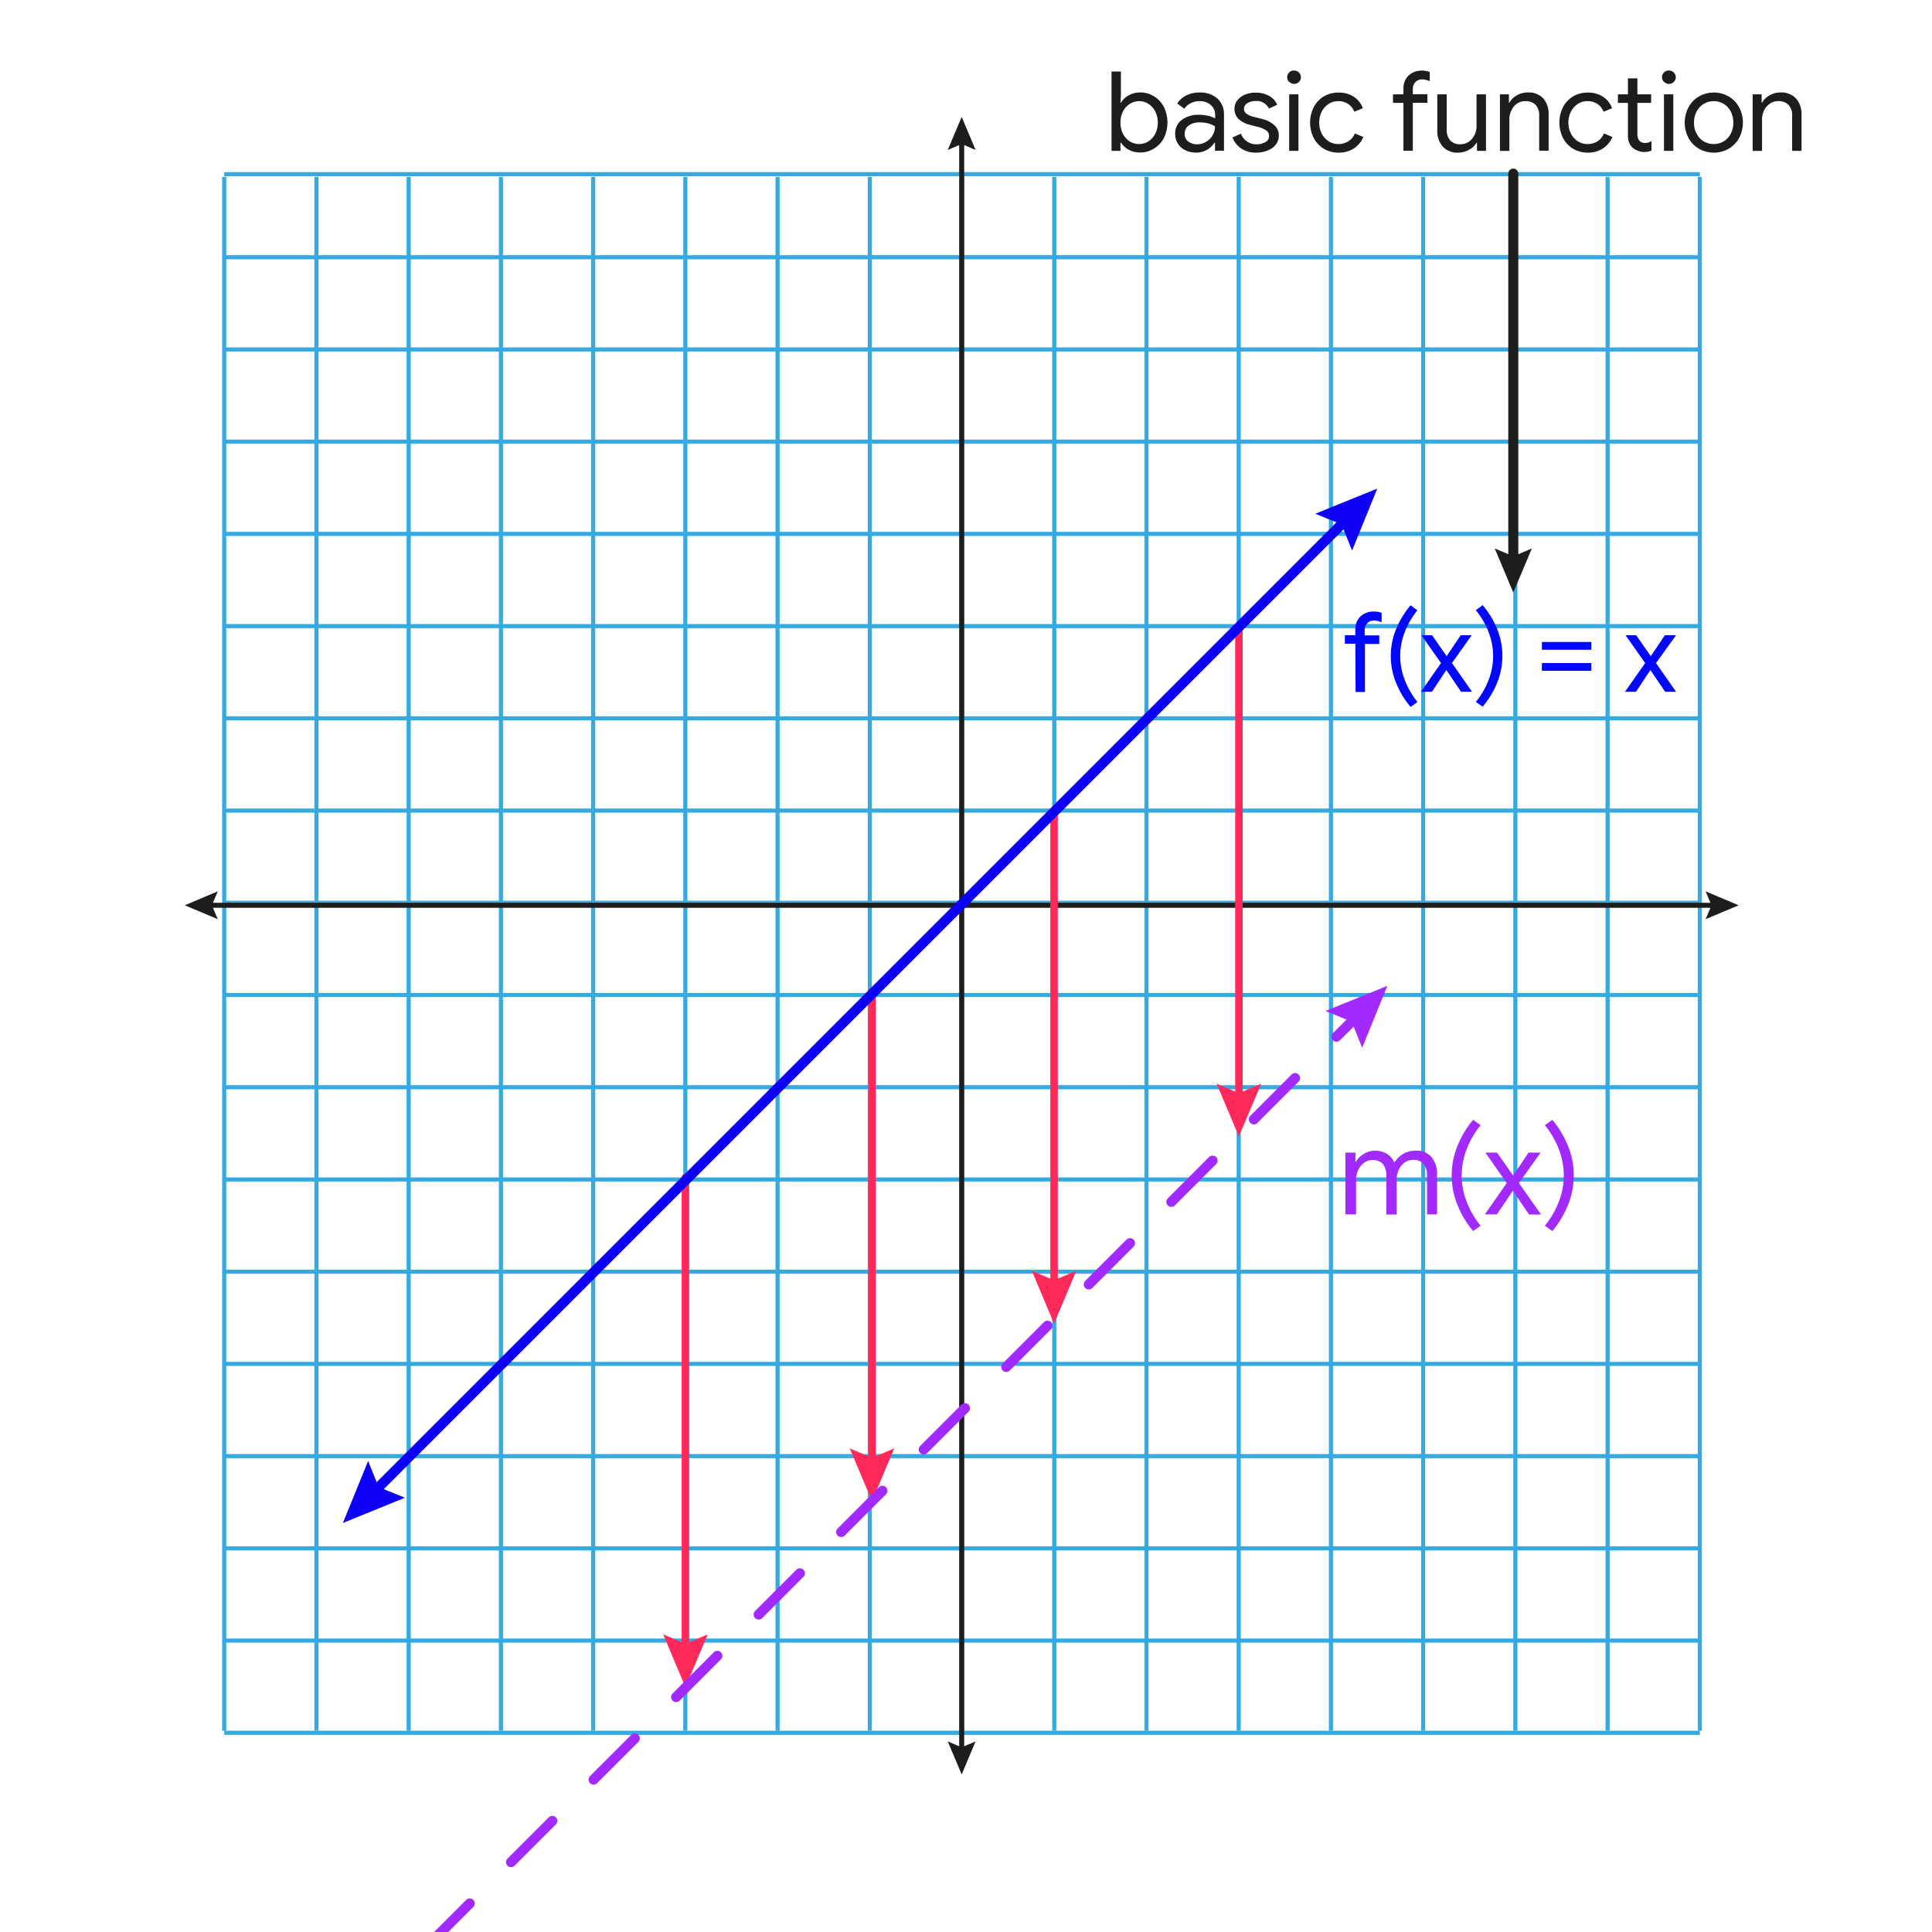
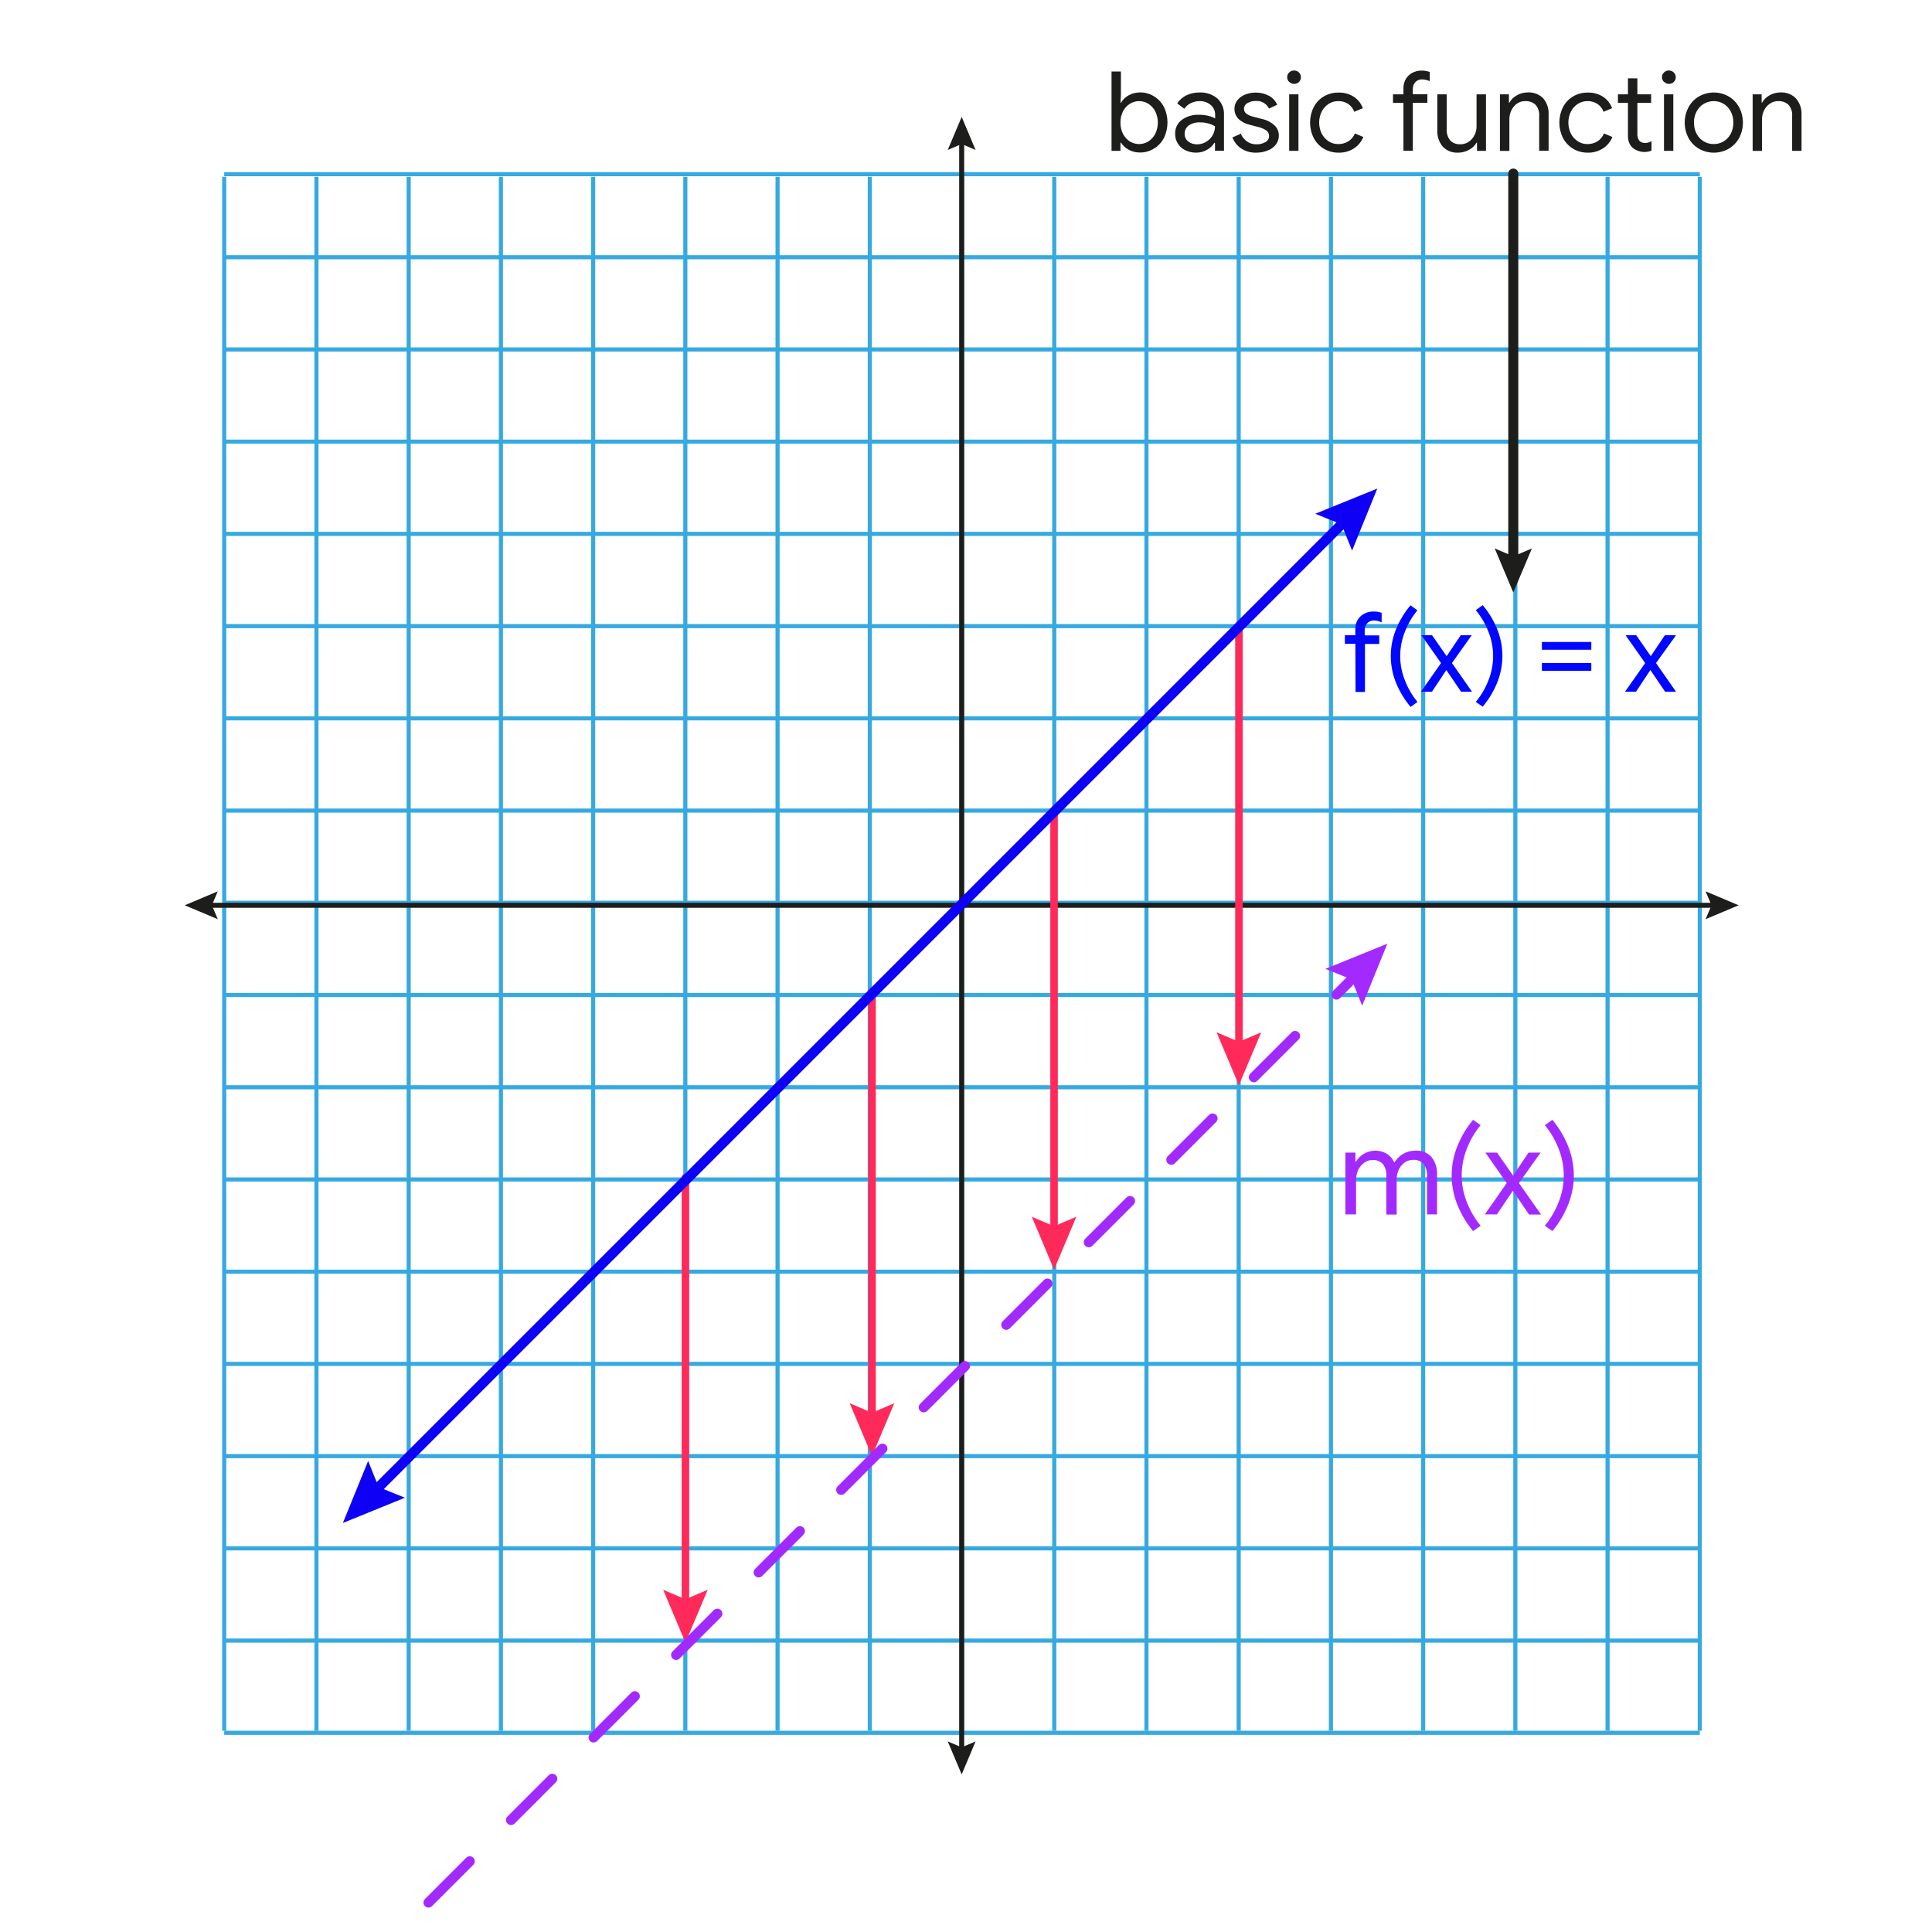
<svg xmlns="http://www.w3.org/2000/svg" id="Mathematic_Background" data-name="Mathematic Background" viewBox="0 0 385 385">
  <defs>
    <style>.cls-1{fill:#36a9e1;}.cls-10,.cls-12,.cls-2,.cls-5,.cls-6,.cls-9{fill:none;stroke-linecap:round;stroke-linejoin:round;}.cls-2,.cls-5{stroke:#1d1d1b;}.cls-3{fill:#1d1d1b;}.cls-4{fill:#0007ff;}.cls-10,.cls-12,.cls-5,.cls-9{stroke-width:2px;}.cls-6{stroke:#ff2a5a;stroke-width:1.5px;}.cls-7{fill:#ff2a5a;}.cls-8{fill:#7f8c8d;}.cls-10,.cls-9{stroke:#a22aff;}.cls-9{stroke-dasharray:11.63 11.63;}.cls-11{fill:#a22aff;}.cls-12{stroke:#0d00f4;}.cls-13{fill:#0d00f4;}</style>
  </defs>
  <rect class="cls-1" x="44.68" y="344.89" width="294.05" height="0.82" />
  <rect class="cls-1" x="44.68" y="326.52" width="294.05" height="0.82" />
  <rect class="cls-1" x="44.68" y="308.14" width="294.05" height="0.82" />
  <rect class="cls-1" x="44.68" y="289.76" width="294.05" height="0.82" />
  <rect class="cls-1" x="44.68" y="271.38" width="294.05" height="0.82" />
  <rect class="cls-1" x="44.68" y="253.01" width="294.05" height="0.82" />
  <rect class="cls-1" x="44.68" y="234.63" width="294.05" height="0.82" />
  <rect class="cls-1" x="44.68" y="216.25" width="294.05" height="0.82" />
  <rect class="cls-1" x="44.68" y="197.87" width="294.05" height="0.82" />
  <rect class="cls-1" x="44.68" y="179.49" width="294.05" height="0.82" />
  <rect class="cls-1" x="44.68" y="161.12" width="294.05" height="0.82" />
  <rect class="cls-1" x="44.68" y="142.74" width="294.05" height="0.82" />
  <rect class="cls-1" x="44.68" y="124.36" width="294.05" height="0.82" />
  <rect class="cls-1" x="44.68" y="105.98" width="294.05" height="0.82" />
  <rect class="cls-1" x="44.68" y="87.6" width="294.05" height="0.82" />
  <rect class="cls-1" x="44.68" y="69.23" width="294.05" height="0.82" />
  <rect class="cls-1" x="44.68" y="50.85" width="294.05" height="0.82" />
  <rect class="cls-1" x="44.68" y="34.3" width="294.05" height="0.82" />
  <rect class="cls-1" x="338.32" y="35.24" width="0.82" height="309.65" />
  <rect class="cls-1" x="319.94" y="35.24" width="0.82" height="309.65" />
  <rect class="cls-1" x="301.56" y="35.24" width="0.82" height="309.65" />
  <rect class="cls-1" x="283.19" y="35.24" width="0.82" height="309.65" />
  <rect class="cls-1" x="264.81" y="35.24" width="0.82" height="309.65" />
  <rect class="cls-1" x="246.43" y="35.24" width="0.82" height="309.65" />
  <rect class="cls-1" x="228.05" y="35.24" width="0.82" height="309.65" />
  <rect class="cls-1" x="209.68" y="35.24" width="0.82" height="309.65" />
  <rect class="cls-1" x="191.3" y="35.24" width="0.82" height="309.65" />
  <rect class="cls-1" x="172.92" y="35.24" width="0.82" height="309.65" />
  <rect class="cls-1" x="154.54" y="35.24" width="0.82" height="309.65" />
  <rect class="cls-1" x="136.16" y="35.24" width="0.82" height="309.65" />
  <rect class="cls-1" x="117.79" y="35.24" width="0.82" height="309.65" />
  <rect class="cls-1" x="99.41" y="35.24" width="0.82" height="309.65" />
  <rect class="cls-1" x="81.03" y="35.24" width="0.82" height="309.65" />
  <rect class="cls-1" x="62.65" y="35.24" width="0.82" height="309.65" />
  <rect class="cls-1" x="44.27" y="35.24" width="0.82" height="309.65" />
  <line class="cls-2" x1="191.64" y1="27.77" x2="191.64" y2="349.12" />
  <polygon class="cls-3" points="188.86 29.88 191.64 28.7 194.41 29.88 191.64 23.29 188.86 29.88" />
  <polygon class="cls-3" points="188.86 347.02 191.64 348.2 194.41 347.02 191.64 353.6 188.86 347.02" />
  <line class="cls-2" x1="341.99" y1="180.4" x2="41.29" y2="180.4" />
  <polygon class="cls-3" points="339.88 177.62 341.06 180.4 339.88 183.17 346.47 180.4 339.88 177.62" />
  <polygon class="cls-3" points="43.4 177.62 42.22 180.4 43.4 183.17 36.81 180.4 43.4 177.62" />
  <path class="cls-4" d="M270.09,128.28H268v-1.7h2.08v-1.21a3.53,3.53,0,0,1,.48-1.86,3.27,3.27,0,0,1,1.31-1.22,3.75,3.75,0,0,1,1.81-.43,4.61,4.61,0,0,1,1.65.26V124c-.26-.1-.51-.18-.75-.25a2.93,2.93,0,0,0-.84-.1,1.75,1.75,0,0,0-1.26.52,2,2,0,0,0-.53,1.45v1h2.9v1.7H272v9.57h-1.87Z" />
  <path class="cls-4" d="M278.31,136.35a14.19,14.19,0,0,1,0-11.24,17.91,17.91,0,0,1,2.77-4.49l1.37,1A15.52,15.52,0,0,0,280,125.8a13,13,0,0,0,0,9.87,15.52,15.52,0,0,0,2.47,4.21l-1.37,1A18,18,0,0,1,278.31,136.35Z" />
  <path class="cls-4" d="M287.16,132.13l-3.91-5.55h2.12l2.91,4.18,2.81-4.18h2.19l-3.94,5.55,4,5.72h-2.18l-2.94-4.33-2.87,4.33h-2.19Z" />
  <path class="cls-4" d="M294.09,139.88a15.54,15.54,0,0,0,2.48-4.21,13,13,0,0,0,0-9.87,15.54,15.54,0,0,0-2.48-4.21l1.37-1a17.36,17.36,0,0,1,2.77,4.49,14.19,14.19,0,0,1,0,11.24,17.42,17.42,0,0,1-2.77,4.5Z" />
  <path class="cls-4" d="M307.26,127.93h9.85v1.55h-9.85Zm0,4.2h9.85v1.54h-9.85Z" />
  <path class="cls-4" d="M327.84,132.13l-3.91-5.55h2.12l2.91,4.18,2.81-4.18H334L330,132.13l4,5.72h-2.18l-2.94-4.33-2.87,4.33h-2.19Z" />
  <path class="cls-3" d="M224.91,29.83a4.1,4.1,0,0,1-1.54-1.42h-.09v1.65H221.5V14.25h1.87v4.66l-.09,1.57h.09A4,4,0,0,1,224.91,19a4.54,4.54,0,0,1,2.3-.58,5,5,0,0,1,2.74.77,5.32,5.32,0,0,1,2,2.14,7.1,7.1,0,0,1,0,6.15,5.29,5.29,0,0,1-2,2.13,5,5,0,0,1-2.74.78A4.55,4.55,0,0,1,224.91,29.83Zm3.92-1.64a3.92,3.92,0,0,0,1.38-1.52,5.08,5.08,0,0,0,0-4.48,3.82,3.82,0,0,0-1.38-1.51,3.44,3.44,0,0,0-3.67,0,3.76,3.76,0,0,0-1.37,1.5,4.78,4.78,0,0,0-.51,2.25,4.73,4.73,0,0,0,.51,2.25,3.86,3.86,0,0,0,1.37,1.51,3.5,3.5,0,0,0,3.67,0Z" />
  <path class="cls-3" d="M236.18,29.93a3.55,3.55,0,0,1-2-3.27,3.28,3.28,0,0,1,1.35-2.79,5.51,5.51,0,0,1,3.4-1,8.16,8.16,0,0,1,1.89.22,5,5,0,0,1,1.33.51v-.68a2.52,2.52,0,0,0-.88-2,3.29,3.29,0,0,0-2.23-.77,3.82,3.82,0,0,0-1.75.41A3.23,3.23,0,0,0,236,21.67l-1.41-1.06A4.48,4.48,0,0,1,236.41,19a5.78,5.78,0,0,1,2.58-.57,5.16,5.16,0,0,1,3.61,1.2,4.23,4.23,0,0,1,1.31,3.28v7.13h-1.79V28.45H242a4,4,0,0,1-1.45,1.39,4.27,4.27,0,0,1-2.19.58A5,5,0,0,1,236.18,29.93Zm4.15-1.66a3.63,3.63,0,0,0,1.31-1.3,3.45,3.45,0,0,0,.48-1.79,4.59,4.59,0,0,0-1.3-.57,5.85,5.85,0,0,0-1.64-.22,3.62,3.62,0,0,0-2.33.64,2,2,0,0,0-.78,1.65,1.87,1.87,0,0,0,.71,1.51,2.74,2.74,0,0,0,1.79.57A3.32,3.32,0,0,0,240.33,28.27Z" />
  <path class="cls-3" d="M247.31,29.57a4.69,4.69,0,0,1-1.72-2.18l1.68-.75a3.33,3.33,0,0,0,1.25,1.57,3.19,3.19,0,0,0,1.82.55,3.57,3.57,0,0,0,1.81-.43,1.36,1.36,0,0,0,.75-1.23,1.32,1.32,0,0,0-.6-1.13,5.26,5.26,0,0,0-1.87-.74l-1.37-.36a4.88,4.88,0,0,1-2.21-1.12,2.86,2.86,0,0,1-.28-3.77,3.82,3.82,0,0,1,1.56-1.14,5.6,5.6,0,0,1,2.1-.39,5.37,5.37,0,0,1,2.64.64,3.56,3.56,0,0,1,1.64,1.79l-1.63.75a2.73,2.73,0,0,0-2.67-1.51,3.12,3.12,0,0,0-1.63.43,1.28,1.28,0,0,0-.69,1.1,1.21,1.21,0,0,0,.48,1,3.84,3.84,0,0,0,1.46.63l1.63.42A5.38,5.38,0,0,1,254,25a2.73,2.73,0,0,1,.84,2,2.91,2.91,0,0,1-.6,1.82A3.68,3.68,0,0,1,252.59,30a5.85,5.85,0,0,1-2.25.42A5.21,5.21,0,0,1,247.31,29.57Z" />
  <path class="cls-3" d="M256.9,16.33a1.3,1.3,0,0,1-.4-.95,1.25,1.25,0,0,1,.4-.94,1.3,1.3,0,0,1,1-.39,1.33,1.33,0,0,1,.95.39,1.28,1.28,0,0,1,.39.94,1.32,1.32,0,0,1-.38.95,1.36,1.36,0,0,1-1.91,0Zm0,2.47h1.85V30.06h-1.85Z" />
  <path class="cls-3" d="M263.79,29.63a5.36,5.36,0,0,1-2-2.14,6.8,6.8,0,0,1,0-6.13,5.3,5.3,0,0,1,2-2.14,5.61,5.61,0,0,1,2.94-.77,5.34,5.34,0,0,1,3.08.85,4.6,4.6,0,0,1,1.77,2.26l-1.7.71a3.26,3.26,0,0,0-1.24-1.58,3.6,3.6,0,0,0-2-.54,3.44,3.44,0,0,0-1.86.54,4,4,0,0,0-1.38,1.51,5,5,0,0,0,0,4.46,4,4,0,0,0,1.38,1.51,3.36,3.36,0,0,0,1.86.54,3.7,3.7,0,0,0,2.05-.55A3.27,3.27,0,0,0,270,26.59l1.68.71a4.93,4.93,0,0,1-1.84,2.25,5.34,5.34,0,0,1-3.08.87A5.63,5.63,0,0,1,263.79,29.63Z" />
  <path class="cls-3" d="M279.67,20.5h-2.08V18.8h2.08V17.58a3.52,3.52,0,0,1,.48-1.85,3.37,3.37,0,0,1,1.31-1.23,3.87,3.87,0,0,1,1.81-.43,4.6,4.6,0,0,1,1.65.27v1.83a6.59,6.59,0,0,0-.75-.25,2.93,2.93,0,0,0-.84-.1,1.75,1.75,0,0,0-1.26.52,1.93,1.93,0,0,0-.53,1.44v1h2.9v1.7h-2.9v9.56h-1.87Z" />
  <path class="cls-3" d="M287.5,29.22a4.77,4.77,0,0,1-1.08-3.33V18.8h1.88v6.8A3.26,3.26,0,0,0,289,28a2.62,2.62,0,0,0,2,.75,2.92,2.92,0,0,0,1.69-.5,3.42,3.42,0,0,0,1.14-1.33,3.69,3.69,0,0,0,.41-1.72V18.8h1.88V30.06h-1.79V28.43h-.09a3.68,3.68,0,0,1-1.48,1.41,4.34,4.34,0,0,1-2.16.58A3.92,3.92,0,0,1,287.5,29.22Z" />
  <path class="cls-3" d="M298.9,18.8h1.79v1.66h.09A3.78,3.78,0,0,1,302.26,19a4.27,4.27,0,0,1,2.16-.58,4,4,0,0,1,3.11,1.18,4.63,4.63,0,0,1,1.07,3.21v7.22h-1.88V23.13a3,3,0,0,0-.75-2.28,2.87,2.87,0,0,0-2.05-.7,2.81,2.81,0,0,0-1.63.5A3.38,3.38,0,0,0,301.18,22a3.88,3.88,0,0,0-.4,1.73v6.34H298.9Z" />
  <path class="cls-3" d="M313.46,29.63a5.46,5.46,0,0,1-2-2.14,6.88,6.88,0,0,1,0-6.13,5.39,5.39,0,0,1,2-2.14,5.58,5.58,0,0,1,2.93-.77,5.35,5.35,0,0,1,3.09.85,4.6,4.6,0,0,1,1.77,2.26l-1.7.71a3.22,3.22,0,0,0-1.25-1.58,3.55,3.55,0,0,0-2-.54,3.44,3.44,0,0,0-1.86.54,4,4,0,0,0-1.38,1.51,5,5,0,0,0,0,4.46,4,4,0,0,0,1.38,1.51,3.36,3.36,0,0,0,1.86.54,3.7,3.7,0,0,0,2.05-.55,3.33,3.33,0,0,0,1.28-1.57l1.68.71a4.93,4.93,0,0,1-1.84,2.25,5.35,5.35,0,0,1-3.09.87A5.59,5.59,0,0,1,313.46,29.63Z" />
  <path class="cls-3" d="M326.3,30a2.9,2.9,0,0,1-1-.6,2.69,2.69,0,0,1-.67-1,3.81,3.81,0,0,1-.22-1.35V20.5h-2V18.8h2V15.62h1.88V18.8h2.74v1.7h-2.74v6.14a2.23,2.23,0,0,0,.35,1.37,1.54,1.54,0,0,0,1.22.48,2.29,2.29,0,0,0,1.24-.37V30a2.57,2.57,0,0,1-.68.22,4.24,4.24,0,0,1-.87.07A3.49,3.49,0,0,1,326.3,30Z" />
  <path class="cls-3" d="M331.59,16.33a1.3,1.3,0,0,1-.4-.95,1.25,1.25,0,0,1,.4-.94,1.3,1.3,0,0,1,1-.39,1.31,1.31,0,0,1,.95.39,1.29,1.29,0,0,1,.4.94,1.33,1.33,0,0,1-.39.95,1.36,1.36,0,0,1-1.91,0Zm0,2.47h1.86V30.06h-1.86Z" />
  <path class="cls-3" d="M338.52,29.62a5.56,5.56,0,0,1-2.06-2.16,6.55,6.55,0,0,1,0-6.05,5.52,5.52,0,0,1,2.06-2.17,6,6,0,0,1,6,0,5.52,5.52,0,0,1,2.06,2.17,6.55,6.55,0,0,1,0,6.05,5.56,5.56,0,0,1-2.06,2.16,6,6,0,0,1-6,0Zm4.92-1.42a3.94,3.94,0,0,0,1.43-1.49,4.63,4.63,0,0,0,.54-2.28,4.57,4.57,0,0,0-.54-2.27,3.8,3.8,0,0,0-1.43-1.49,3.76,3.76,0,0,0-1.94-.52,3.82,3.82,0,0,0-1.94.52,3.76,3.76,0,0,0-1.44,1.49,4.46,4.46,0,0,0-.55,2.27,4.53,4.53,0,0,0,.55,2.28,3.79,3.79,0,0,0,3.38,2A3.85,3.85,0,0,0,343.44,28.2Z" />
  <path class="cls-3" d="M349.26,18.8h1.79v1.66h.08A3.85,3.85,0,0,1,352.61,19a4.28,4.28,0,0,1,2.17-.58,4,4,0,0,1,3.1,1.18A4.63,4.63,0,0,1,359,22.84v7.22h-1.87V23.13a3,3,0,0,0-.76-2.28,2.87,2.87,0,0,0-2.05-.7,2.8,2.8,0,0,0-1.62.5A3.49,3.49,0,0,0,351.53,22a4,4,0,0,0-.4,1.73v6.34h-1.87Z" />
  <line class="cls-5" x1="301.56" y1="112.1" x2="301.56" y2="34.59" />
  <polygon class="cls-3" points="305.27 109.29 301.56 110.87 297.86 109.29 301.56 118.07 305.27 109.29" />
-   <line class="cls-6" x1="136.59" y1="234.63" x2="136.59" y2="329.06" />
-   <polygon class="cls-7" points="132.15 325.69 136.59 327.58 141.03 325.69 136.59 336.23 132.15 325.69" />
-   <line class="cls-6" x1="173.77" y1="197.55" x2="173.77" y2="291.99" />
-   <polygon class="cls-7" points="169.32 288.62 173.77 290.51 178.21 288.62 173.77 299.15 169.32 288.62" />
-   <line class="cls-6" x1="210.05" y1="162.16" x2="210.05" y2="256.6" />
-   <polygon class="cls-7" points="205.61 253.23 210.05 255.12 214.49 253.23 210.05 263.77 205.61 253.23" />
-   <line class="cls-6" x1="246.89" y1="124.88" x2="246.89" y2="219.32" />
-   <polygon class="cls-7" points="242.44 215.95 246.88 217.84 251.33 215.95 246.88 226.48 242.44 215.95" />
-   <line class="cls-8" x1="50.57" y1="422.35" x2="276.47" y2="196.45" />
-   <line class="cls-9" x1="68.94" y1="403.98" x2="262.21" y2="210.71" />
-   <line class="cls-10" x1="266.32" y1="206.6" x2="270.56" y2="202.36" />
-   <polygon class="cls-11" points="271.45 208.8 269.34 203.58 264.12 201.47 276.47 196.45 271.45 208.8" />
+   <line class="cls-6" x1="136.59" y1="234.63" x2="136.59" y2="320.17" />
+   <polygon class="cls-7" points="132.15 316.8 136.59 318.69 141.03 316.8 136.59 327.33 132.15 316.8" />
+   <line class="cls-6" x1="173.77" y1="197.55" x2="173.77" y2="283.01" />
+   <polygon class="cls-7" points="169.32 279.63 173.77 281.52 178.21 279.63 173.77 290.17 169.32 279.63" />
+   <line class="cls-6" x1="210.05" y1="162.16" x2="210.05" y2="245.84" />
+   <polygon class="cls-7" points="205.61 242.47 210.05 244.36 214.49 242.47 210.05 253 205.61 242.47" />
+   <line class="cls-6" x1="246.89" y1="124.88" x2="246.89" y2="209.09" />
+   <polygon class="cls-7" points="242.44 205.72 246.88 207.6 251.33 205.72 246.88 216.25 242.44 205.72" />
+   <line class="cls-8" x1="50.57" y1="413.95" x2="276.47" y2="188.05" />
+   <line class="cls-9" x1="68.94" y1="395.58" x2="262.21" y2="202.31" />
+   <line class="cls-10" x1="266.32" y1="198.2" x2="270.56" y2="193.96" />
+   <polygon class="cls-11" points="271.45 200.4 269.34 195.18 264.12 193.07 276.47 188.05 271.45 200.4" />
  <path class="cls-11" d="M268.1,229.69h2v1.81h.1a4.51,4.51,0,0,1,6.21-1.55,3.7,3.7,0,0,1,1.44,1.74,5.14,5.14,0,0,1,1.73-1.74,4.79,4.79,0,0,1,2.51-.65,3.93,3.93,0,0,1,3.2,1.29,5.36,5.36,0,0,1,1.08,3.53V242h-2v-7.6a3.61,3.61,0,0,0-.71-2.49,2.64,2.64,0,0,0-2.08-.78,2.86,2.86,0,0,0-1.67.53,3.66,3.66,0,0,0-1.17,1.43,4.54,4.54,0,0,0-.42,1.94v7h-2.06v-7.58a3.71,3.71,0,0,0-.7-2.51,2.64,2.64,0,0,0-2.06-.78,2.74,2.74,0,0,0-1.67.55,3.69,3.69,0,0,0-1.18,1.45,4.55,4.55,0,0,0-.42,2V242H268.1Z" />
  <path class="cls-11" d="M290.55,240.4a15.57,15.57,0,0,1,0-12.32,19.36,19.36,0,0,1,3-4.93l1.5,1.07a16.69,16.69,0,0,0-2.71,4.61,14.34,14.34,0,0,0,0,10.82,17,17,0,0,0,2.71,4.61l-1.5,1.06A19.29,19.29,0,0,1,290.55,240.4Z" />
  <path class="cls-11" d="M300.25,235.76,296,229.69h2.33l3.19,4.57,3.08-4.57H307l-4.31,6.07,4.41,6.27h-2.4l-3.22-4.74L298.29,242h-2.4Z" />
  <path class="cls-11" d="M307.85,244.26a17.25,17.25,0,0,0,2.71-4.61,14.34,14.34,0,0,0,0-10.82,16.94,16.94,0,0,0-2.71-4.61l1.5-1.07a19.36,19.36,0,0,1,3,4.93,15.57,15.57,0,0,1,0,12.32,19.29,19.29,0,0,1-3,4.92Z" />
  <line class="cls-8" x1="68.33" y1="303.48" x2="274.46" y2="97.36" />
  <line class="cls-12" x1="74.24" y1="297.58" x2="268.55" y2="103.27" />
  <polygon class="cls-13" points="80.69 298.46 75.46 296.35 73.36 291.13 68.33 303.49 80.69 298.46" />
  <polygon class="cls-13" points="269.44 109.71 267.33 104.49 262.1 102.38 274.46 97.36 269.44 109.71" />
</svg>
